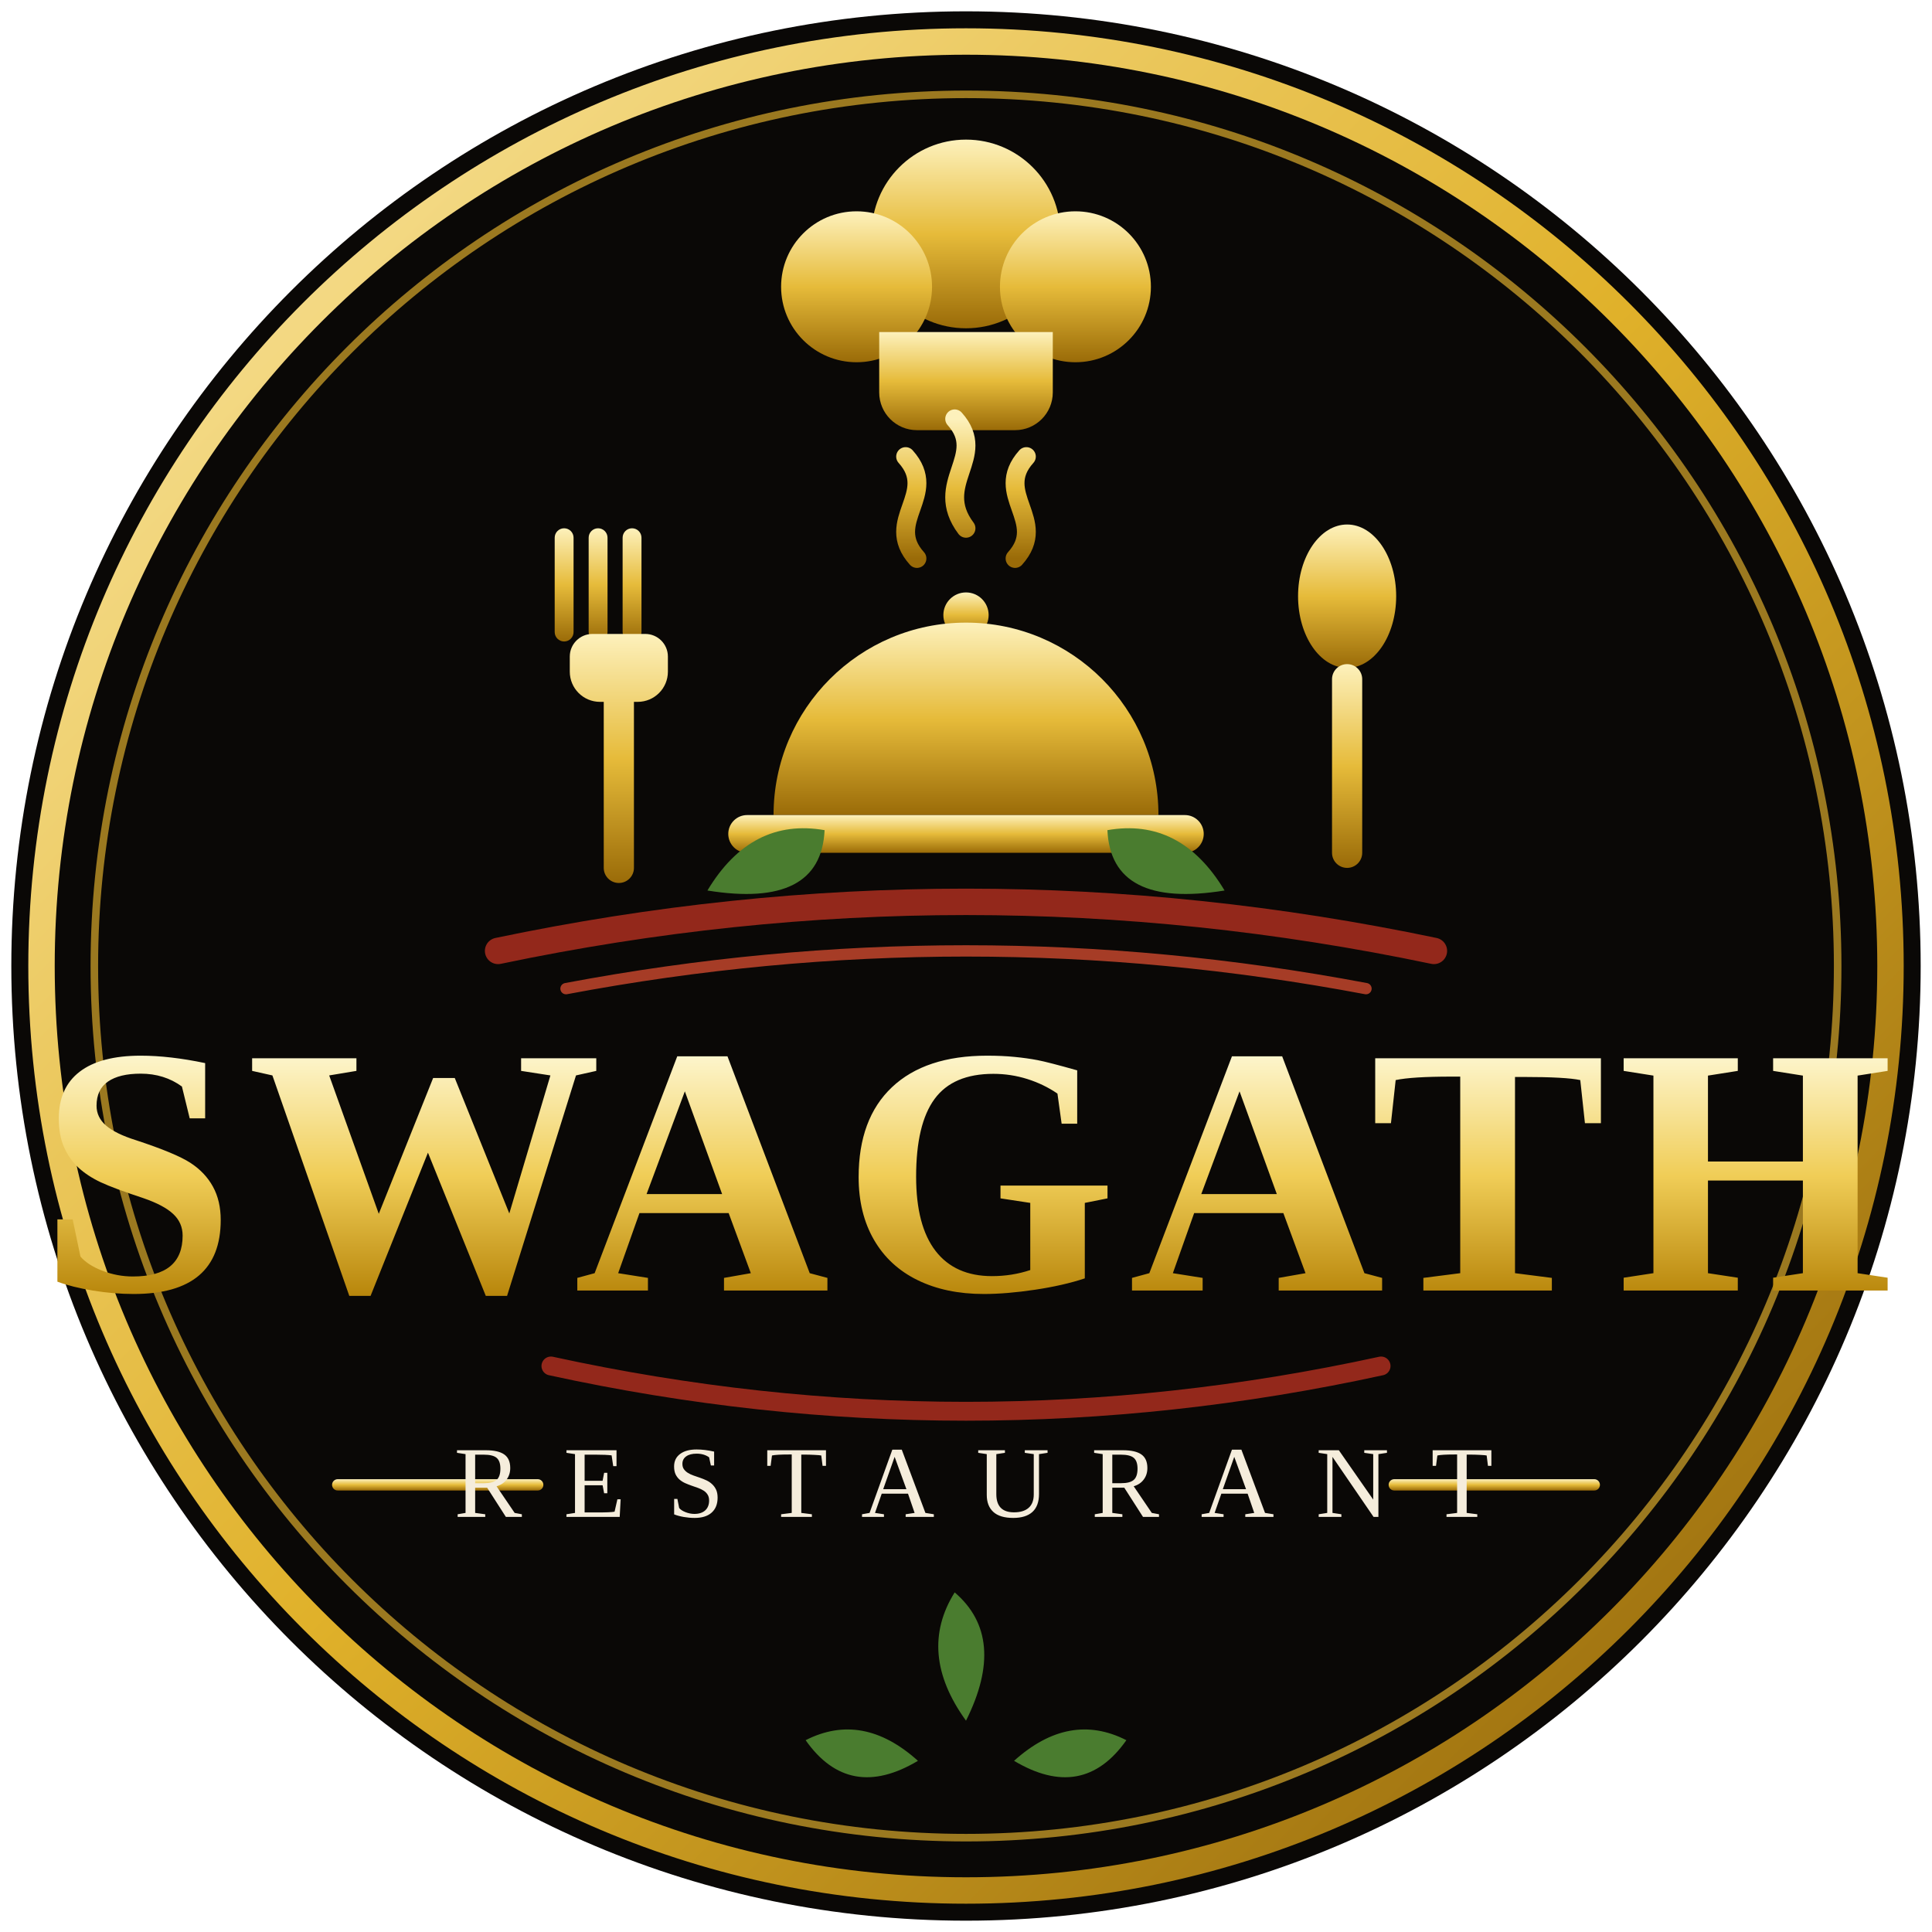
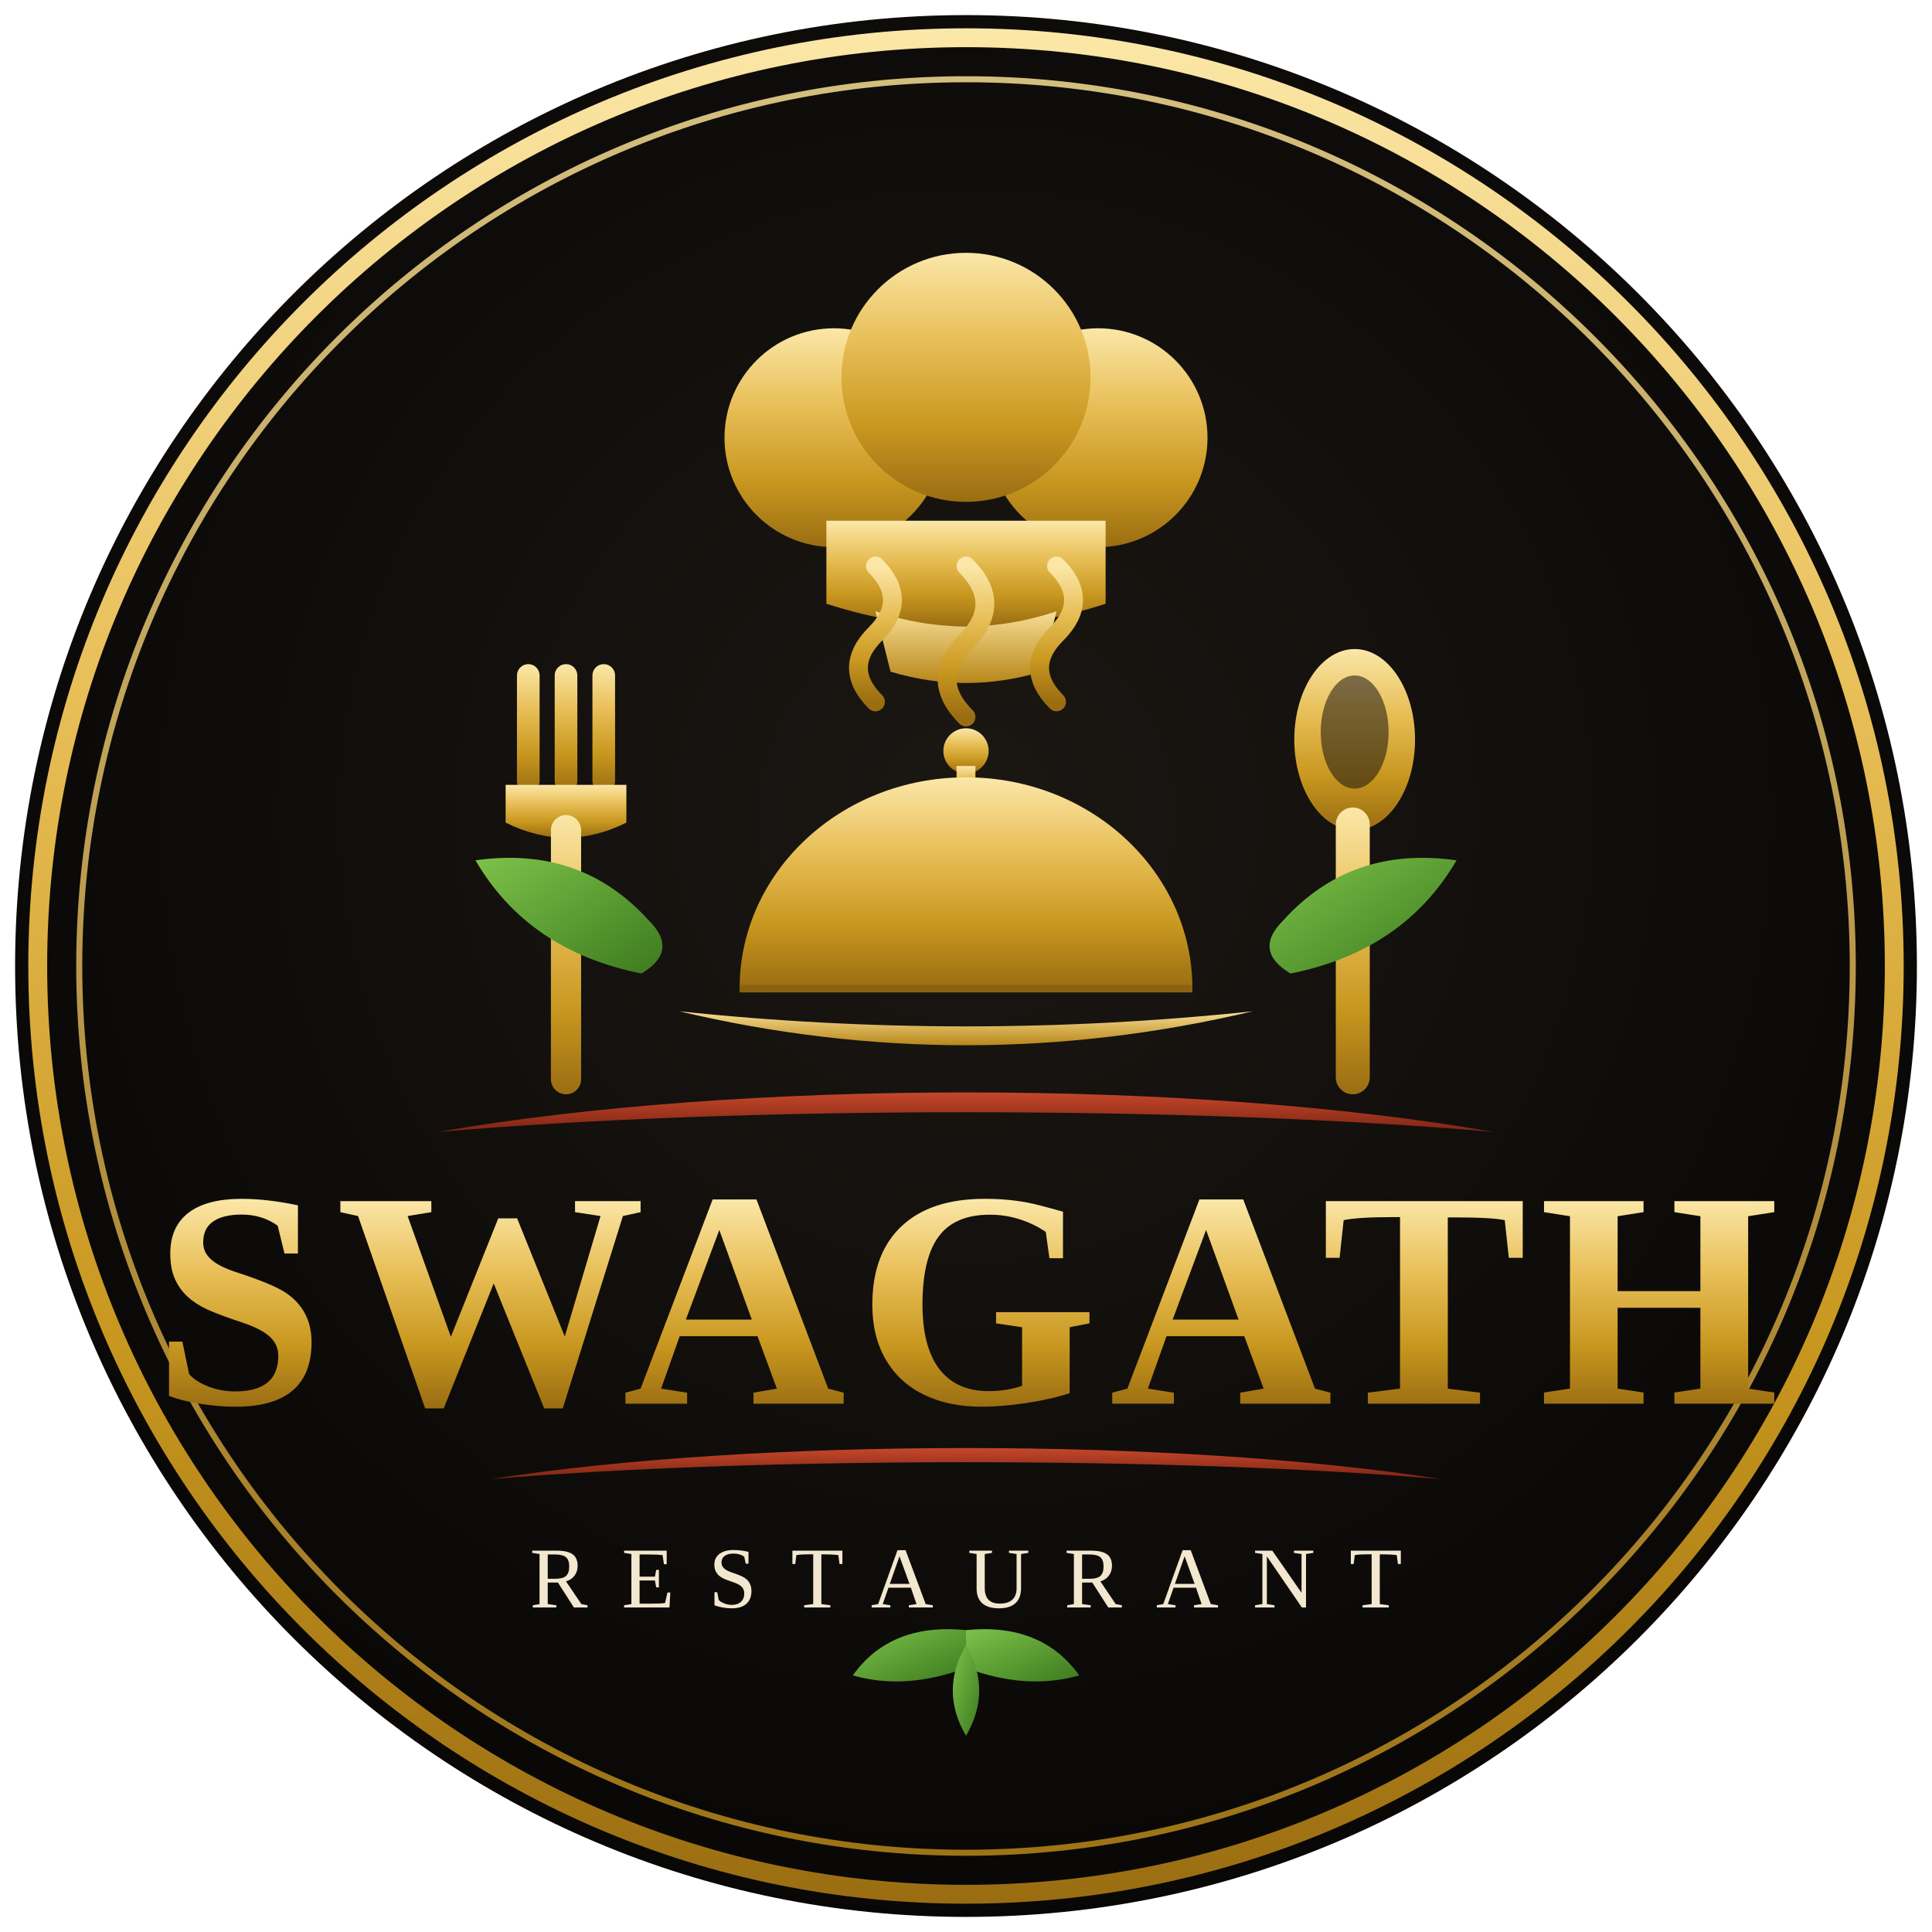
<svg xmlns="http://www.w3.org/2000/svg" viewBox="0 0 512 512" role="img" aria-label="Swagath Restaurant">
  <defs>
-     <linearGradient id="ring" x1="0" y1="0" x2="1" y2="1">
-       <stop offset="0" stop-color="#fbe9a8" />
-       <stop offset="0.5" stop-color="#e0b12a" />
-       <stop offset="1" stop-color="#8a5e07" />
+     <radialGradient id="bg" cx="50%" cy="42%" r="72%">
+       <stop offset="0%" stop-color="#1b1713" />
+       <stop offset="62%" stop-color="#0d0b09" />
+       <stop offset="100%" stop-color="#050404" />
+     </radialGradient>
+     <linearGradient id="gold" x1="0%" y1="0%" x2="0%" y2="100%">
+       <stop offset="0%" stop-color="#fbe7a8" />
+       <stop offset="35%" stop-color="#e8bf58" />
+       <stop offset="70%" stop-color="#c8971f" />
+       <stop offset="100%" stop-color="#9a6d12" />
    </linearGradient>
-     <linearGradient id="gold" x1="0" y1="0" x2="0" y2="1">
-       <stop offset="0" stop-color="#fdf1bc" />
-       <stop offset="0.5" stop-color="#e6bb3a" />
-       <stop offset="1" stop-color="#9a6b08" />
+     <linearGradient id="goldSoft" x1="0%" y1="0%" x2="0%" y2="100%">
+       <stop offset="0%" stop-color="#f7dd93" />
+       <stop offset="100%" stop-color="#b8871a" />
    </linearGradient>
-     <linearGradient id="word" x1="0" y1="0" x2="0" y2="1">
-       <stop offset="0" stop-color="#fdf5cc" />
-       <stop offset="0.5" stop-color="#f0cd57" />
-       <stop offset="1" stop-color="#b8860b" />
+     <linearGradient id="leaf" x1="0%" y1="0%" x2="100%" y2="100%">
+       <stop offset="0%" stop-color="#7cc24a" />
+       <stop offset="100%" stop-color="#3d7a1e" />
+     </linearGradient>
+     <linearGradient id="swoosh" x1="0%" y1="0%" x2="0%" y2="100%">
+       <stop offset="0%" stop-color="#c4472a" />
+       <stop offset="100%" stop-color="#7e2413" />
    </linearGradient>
  </defs>
-   <circle cx="256" cy="256" r="253" fill="#0a0806" />
-   <circle cx="256" cy="256" r="245" fill="none" stroke="url(#ring)" stroke-width="7" />
-   <circle cx="256" cy="256" r="231" fill="none" stroke="#d9a92b" stroke-width="2" opacity="0.7" />
+   <circle cx="256" cy="256" r="252" fill="url(#bg)" />
+   <circle cx="256" cy="256" r="246" fill="none" stroke="url(#gold)" stroke-width="5" />
+   <circle cx="256" cy="256" r="235" fill="none" stroke="url(#goldSoft)" stroke-width="1.6" opacity="0.85" />
  <g fill="url(#gold)">
-     <circle cx="256" cy="62" r="25" />
-     <circle cx="227" cy="76" r="20" />
-     <circle cx="285" cy="76" r="20" />
-     <path d="M233 88 h46 v16 a10 10 0 0 1 -10 10 h-26 a10 10 0 0 1 -10 -10 z" />
+     <circle cx="221" cy="116" r="29" />
+     <circle cx="291" cy="116" r="29" />
+     <circle cx="256" cy="100" r="33" />
+     <path d="M219 138 h74 v22 q-37 12 -74 0 z" />
  </g>
-   <path d="M243 148 c-9 -10 6 -17 -3 -27 M269 148 c9 -10 -6 -17 3 -27 M256 140 c-9 -12 6 -19 -3 -29" fill="none" stroke="url(#gold)" stroke-width="5" stroke-linecap="round" />
-   <g fill="url(#gold)">
-     <rect x="147" y="140" width="5" height="30" rx="2.5" />
-     <rect x="156" y="140" width="5" height="30" rx="2.5" />
-     <rect x="165" y="140" width="5" height="30" rx="2.5" />
-     <path d="M146 168 h25 a6 6 0 0 1 6 6 v4 a8 8 0 0 1 -8 8 h-1 v44 a4 4 0 0 1 -8 0 v-44 h-1 a8 8 0 0 1 -8 -8 v-4 a6 6 0 0 1 6 -6 z" />
+   <path d="M232 162 q24 8 48 0 l-4 16 q-20 6 -40 0 z" fill="url(#goldSoft)" />
+   <g fill="none" stroke="url(#gold)" stroke-width="5" stroke-linecap="round">
+     <path d="M232 186 q-9 -9 0 -18 q9 -9 0 -18" />
+     <path d="M256 190 q-10 -10 0 -20 q10 -10 0 -20" />
+     <path d="M280 186 q-9 -9 0 -18 q9 -9 0 -18" />
  </g>
  <g fill="url(#gold)">
-     <ellipse cx="357" cy="158" rx="13" ry="19" />
-     <rect x="353" y="176" width="8" height="54" rx="4" />
+     <rect x="137" y="176" width="6" height="34" rx="3" />
+     <rect x="147" y="176" width="6" height="34" rx="3" />
+     <rect x="157" y="176" width="6" height="34" rx="3" />
+     <path d="M134 208 h32 v10 q-16 8 -32 0 z" />
+     <rect x="146" y="216" width="8" height="74" rx="4" />
  </g>
-   <circle cx="256" cy="163" r="6" fill="url(#gold)" />
-   <path d="M205 216 a51 51 0 0 1 102 0 z" fill="url(#gold)" />
-   <rect x="193" y="216" width="126" height="10" rx="5" fill="url(#gold)" />
-   <g fill="#4a7c2f">
-     <path d="M186 232 q16 -16 34 -8 q-6 20 -34 8 z" transform="rotate(-14 203 228)" />
-     <path d="M326 232 q-16 -16 -34 -8 q6 20 34 8 z" transform="rotate(14 309 228)" />
+   <g fill="url(#gold)">
+     <ellipse cx="359" cy="196" rx="16" ry="24" />
+     <rect x="354" y="214" width="9" height="76" rx="4.5" />
  </g>
-   <path d="M132 252 q124 -26 248 0" fill="none" stroke="#93281b" stroke-width="7" stroke-linecap="round" />
-   <path d="M150 262 q106 -20 212 0" fill="none" stroke="#c2452c" stroke-width="3" stroke-linecap="round" opacity="0.85" />
-   <text x="256" y="342" text-anchor="middle" font-family="Georgia, 'Times New Roman', serif" font-weight="700" font-size="94" letter-spacing="3" fill="url(#word)">SWAGATH</text>
-   <path d="M146 362 q110 24 220 0" fill="none" stroke="#93281b" stroke-width="5" stroke-linecap="round" />
-   <rect x="88" y="392" width="56" height="3" rx="1.5" fill="url(#gold)" />
-   <rect x="368" y="392" width="56" height="3" rx="1.5" fill="url(#gold)" />
-   <text x="258" y="402" text-anchor="middle" font-family="Georgia, 'Times New Roman', serif" font-size="27" letter-spacing="11" fill="#f5eddc">RESTAURANT</text>
-   <g fill="#4a7c2f">
-     <path d="M256 456 q-13 -18 -3 -34 q14 12 3 34 z" />
-     <path d="M244 462 q-18 -8 -30 4 q16 12 30 -4 z" transform="rotate(18 229 462)" />
-     <path d="M268 462 q18 -8 30 4 q-16 12 -30 -4 z" transform="rotate(-18 283 462)" />
+   <ellipse cx="359" cy="194" rx="9" ry="15" fill="#171310" opacity="0.55" />
+   <g fill="url(#gold)">
+     <circle cx="256" cy="199" r="6" />
+     <rect x="253.5" y="203" width="5" height="9" />
+     <path d="M196 262 a60 56 0 0 1 120 0 z" />
+   </g>
+   <path d="M196 262 h120" stroke="#8a6212" stroke-width="2" />
+   <path d="M180 268 q76 18 152 0 q-76 8 -152 0 z" fill="url(#goldSoft)" />
+   <path d="M170 258 q-30 -6 -44 -30 q28 -4 46 16 q8 8 -2 14 z" fill="url(#leaf)" />
+   <path d="M342 258 q30 -6 44 -30 q-28 -4 -46 16 q-8 8 2 14 z" fill="url(#leaf)" />
+   <path d="M116 300 C196 286 316 286 396 300 C316 293 196 293 116 300 Z" fill="url(#swoosh)" />
+   <text x="256" y="372" text-anchor="middle" font-family="Georgia, 'Times New Roman', 'DejaVu Serif', serif" font-size="82" font-weight="700" letter-spacing="3" fill="url(#gold)">SWAGATH</text>
+   <path d="M130 392 C200 381 312 381 382 392 C312 386 200 386 130 392 Z" fill="url(#swoosh)" />
+   <path d="M126 418 h52 M334 418 h52" stroke="url(#goldSoft)" stroke-width="2" stroke-linecap="round" />
+   <text x="256" y="426" text-anchor="middle" font-family="Georgia, 'Times New Roman', 'DejaVu Serif', serif" font-size="23" letter-spacing="9" fill="#f2e7cf">RESTAURANT</text>
+   <g fill="url(#leaf)">
+     <path d="M256 442 q-16 6 -30 2 q10 -14 30 -12 z" />
+     <path d="M256 442 q16 6 30 2 q-10 -14 -30 -12 z" />
+     <path d="M256 436 q-7 12 0 24 q7 -12 0 -24 z" />
  </g>
</svg>
